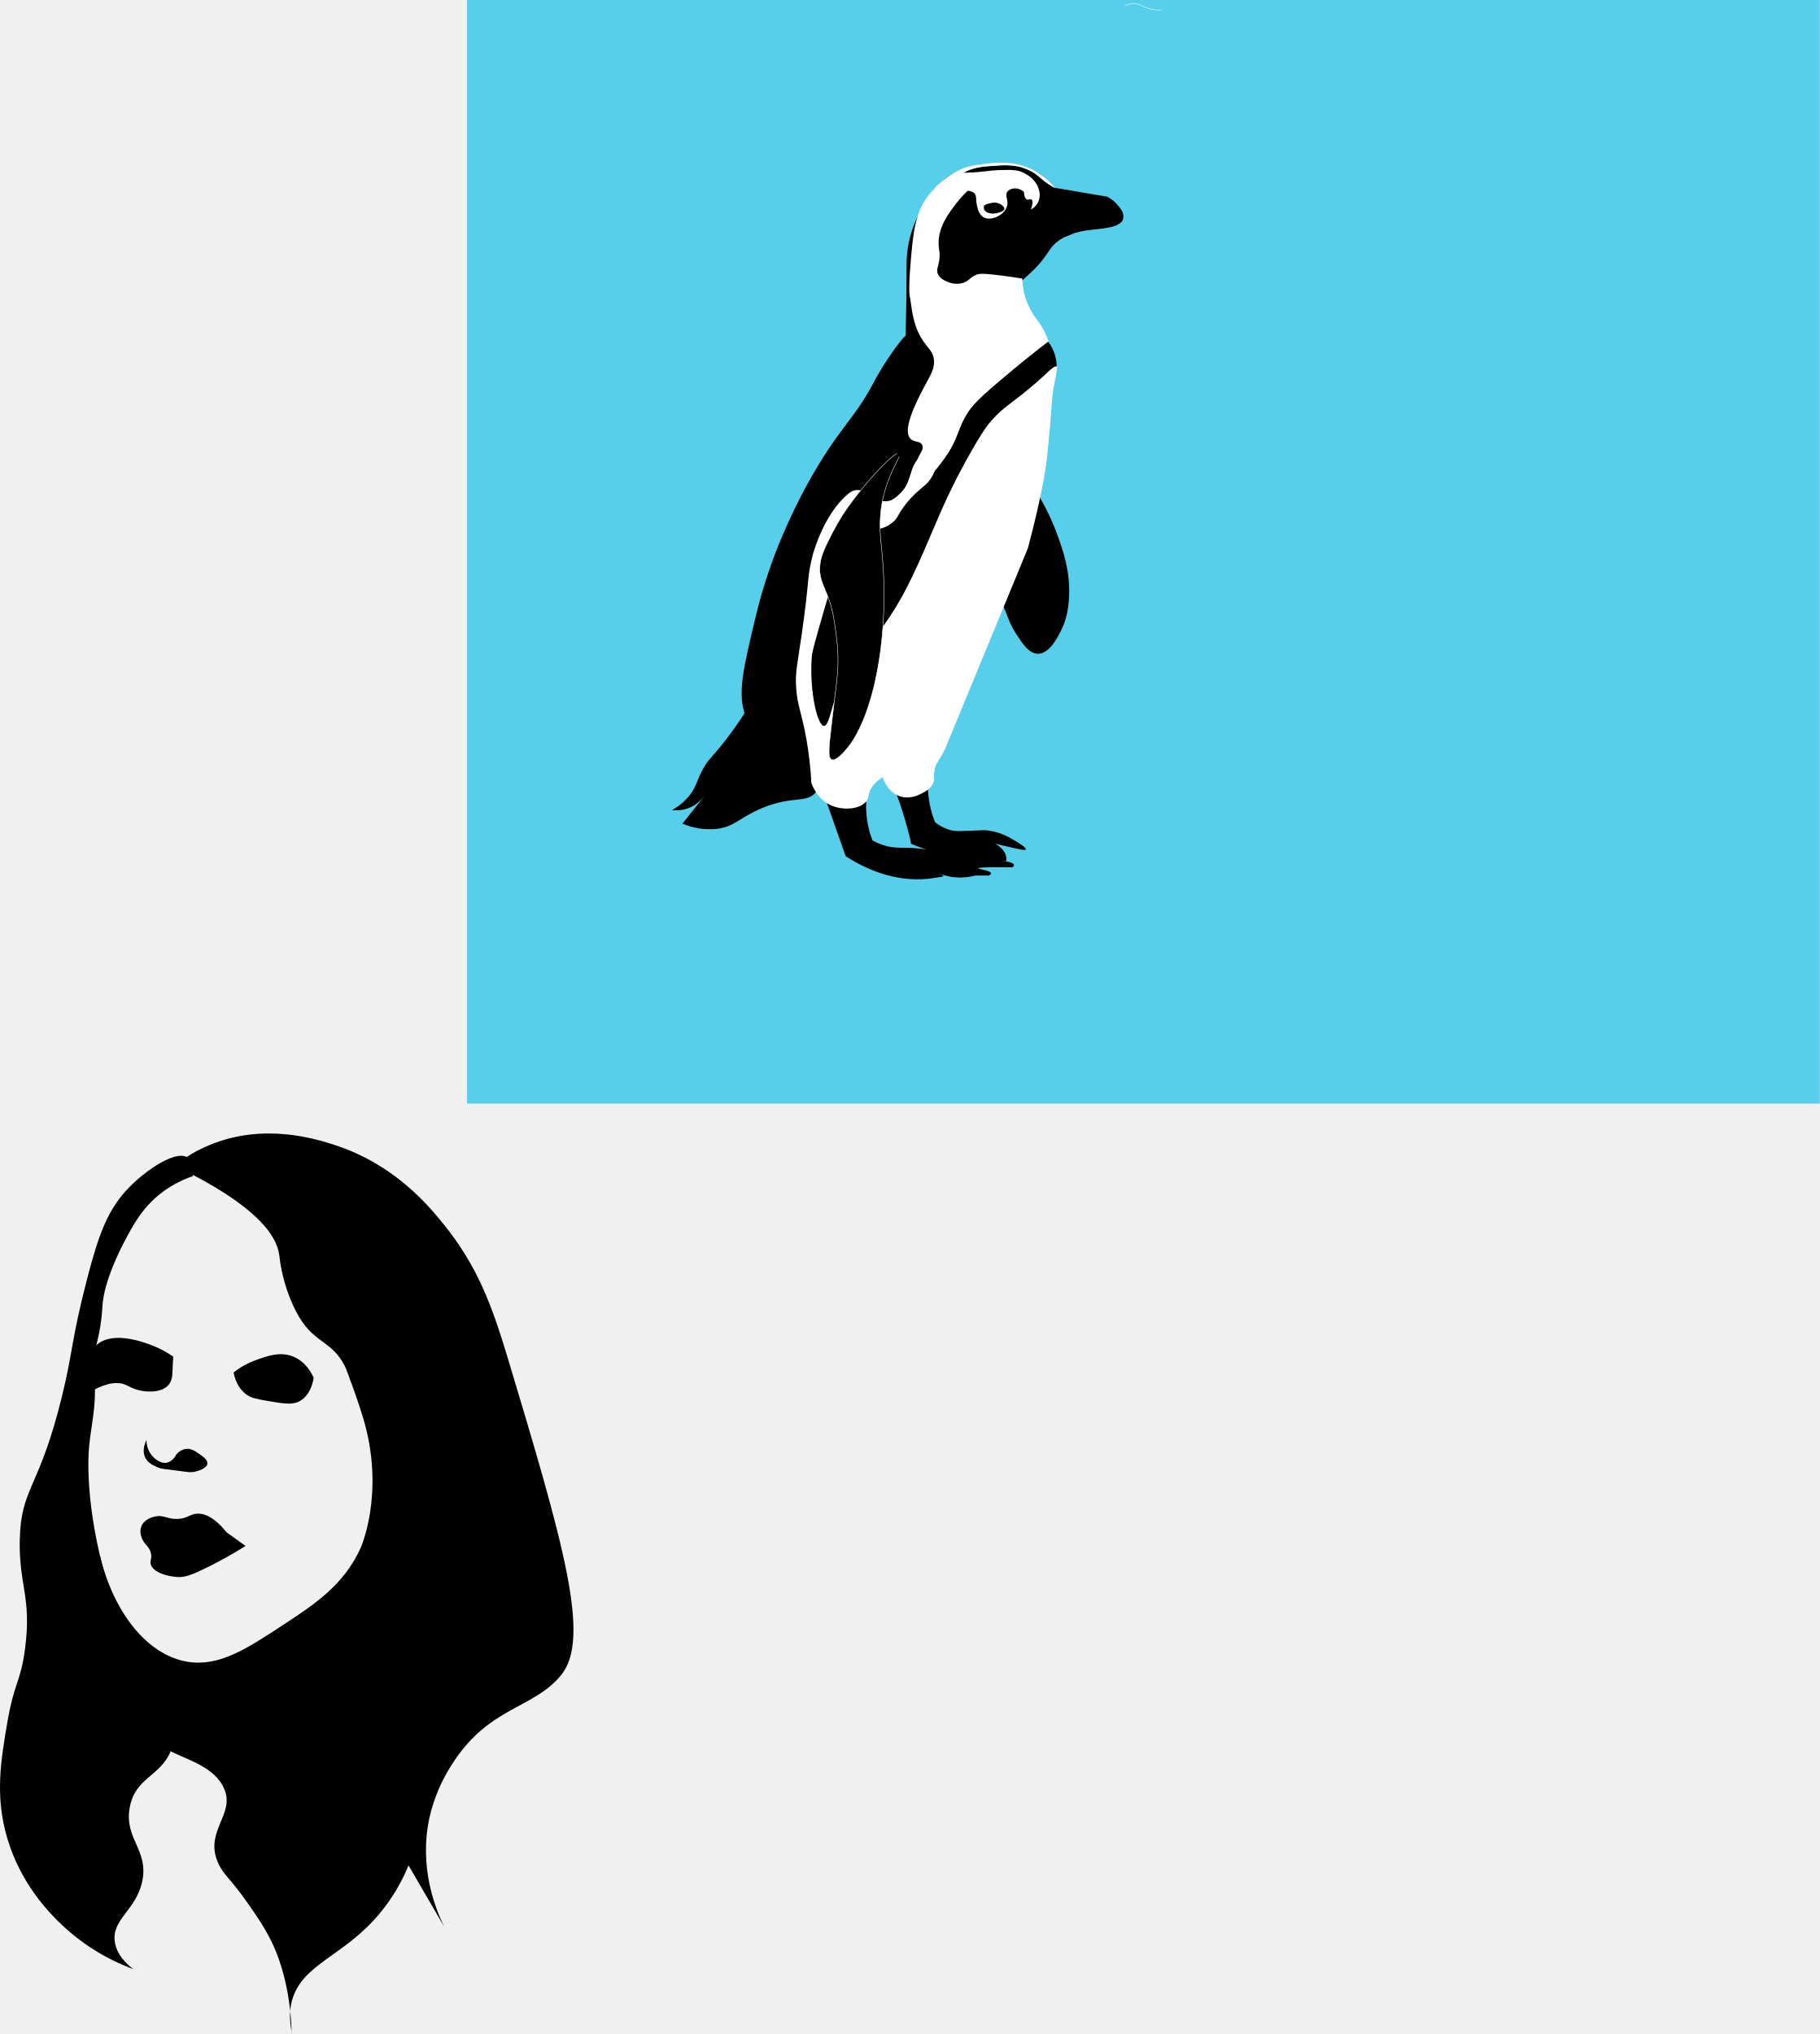
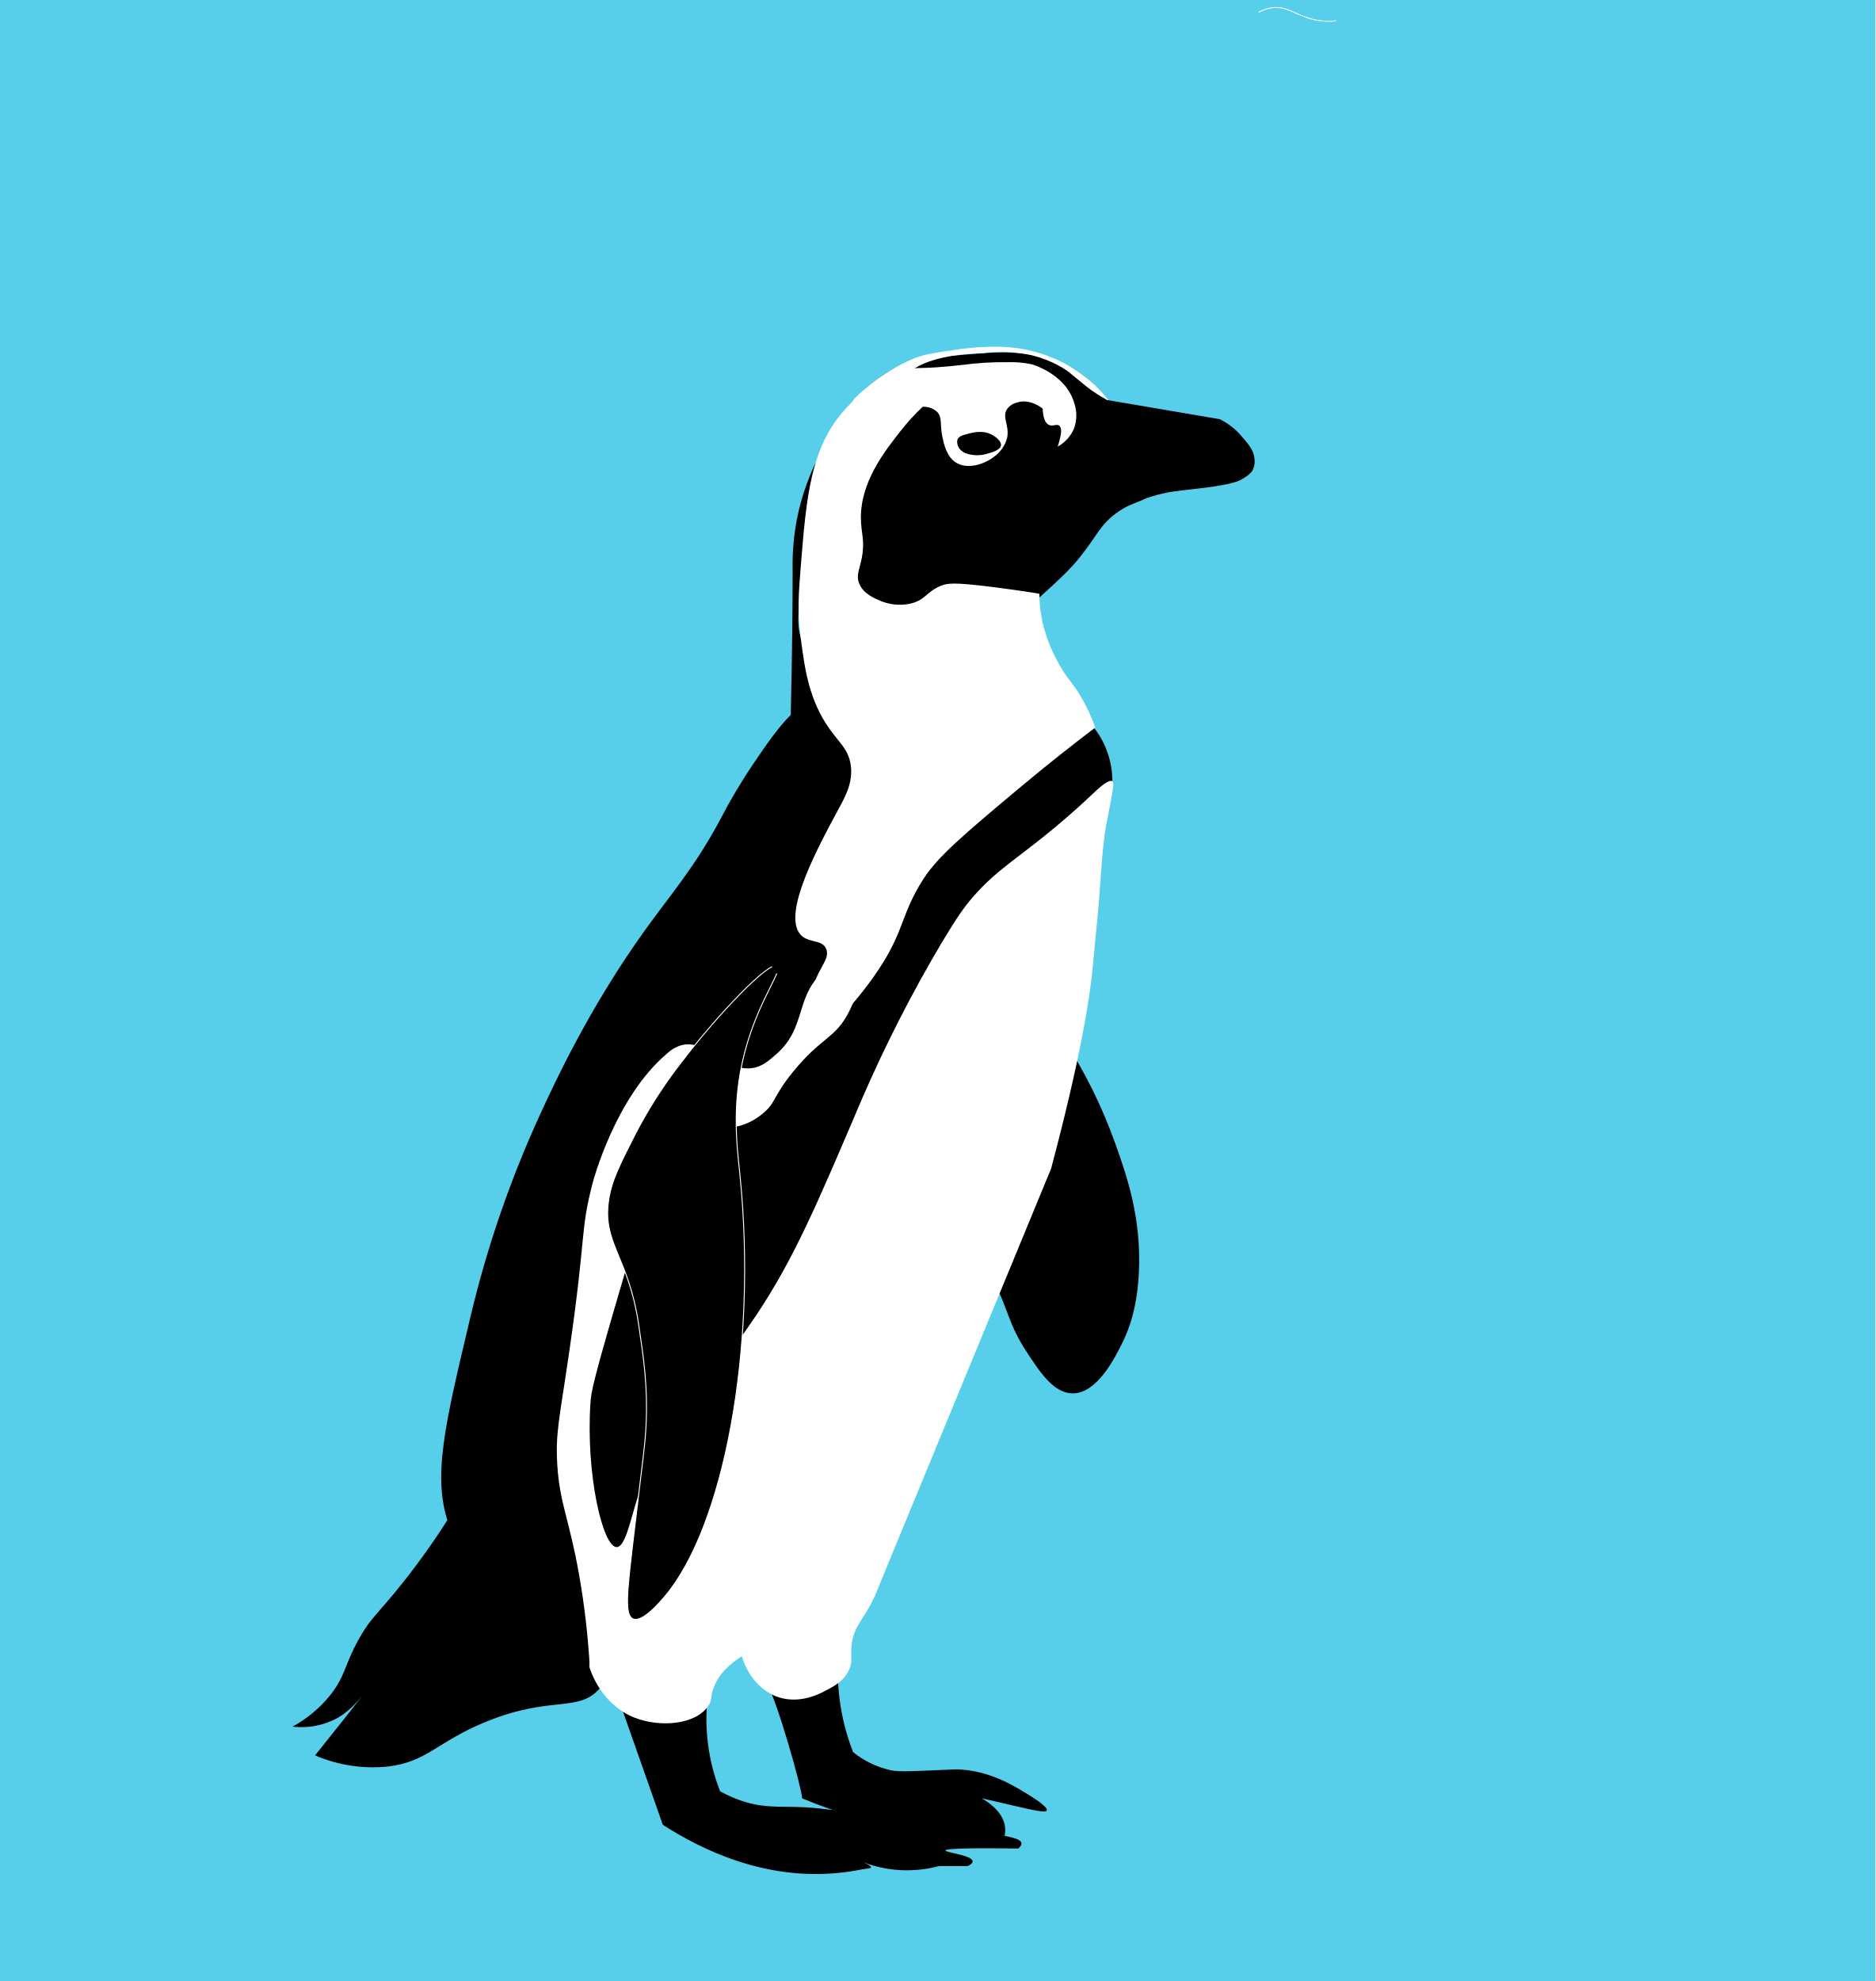
- <svg xmlns="http://www.w3.org/2000/svg" viewBox="0 0 1033.88 1155.55">
+ <svg xmlns="http://www.w3.org/2000/svg" viewBox="0 0 500 528.06">
  <defs>
    <style>.cls-1{fill:#57ceea;}.cls-2{fill:#fff;}.cls-3,.cls-5{fill:none;}.cls-3{stroke:#000;}.cls-3,.cls-4,.cls-5{stroke-miterlimit:10;}.cls-4,.cls-5{stroke:#fff;stroke-width:0.25px;}</style>
  </defs>
-   <g id="Layer_6" data-name="Layer 6">
-     <path d="M-246.94,862c7.59,31.71,26.38,56.39,49.64,60.3,18,3,33.59-7.22,54.43-20.9,18.07-11.86,34.38-22.56,44-43.63,0,0,13.84-30.41,2-72.14-.71-2.5-3.95-13.15-8.8-25.9-1.12-3-1.68-4.44-2-5.12-7.84-15.66-18.29-12.55-28-31.56a92.76,92.76,0,0,1-9.35-31.57c-1.48-11.61-13.09-28.56-59.57-51.07a85.89,85.89,0,0,1,19.83-11.61c31.33-13.06,61.3-3.26,71.38,0,33.21,10.86,52.36,33.32,62,45.32,18.73,23.27,27,45.41,35.72,74.27C16.5,855.24,32.25,909.08,15,930-1,949.48-26.19,947.53-47.27,981.13a93.92,93.92,0,0,0-12.45,29.71c-6.21,28.46,3.62,52.24,8.3,61.89L-71.62,1038A104.29,104.29,0,0,1-88,1065.31c-20.71,24.83-44,28.4-49.84,49.51-2.67,9.73.35,19,0,19-.55,0,.47-23.13-9.14-47-4.47-11.14-11.4-20.67-15.35-26.43-10.55-15.35-14.67-16.84-17.87-24.73-6.91-17,9.58-26.61,4.15-40.44-5.22-13.32-21.29-17-32-22.69C-226.59,962.58-245.26,935.7-246.94,862Z" transform="translate(303.71 21.75)" />
-     <path d="M-194.15,646.45a62.9,62.9,0,0,0-15.83,8c-12.31,8.66-18,19.5-23.5,30-1.4,2.67-11.14,21.52-12,35.5a106.85,106.85,0,0,1-2,16c-.63,3.15-1.05,4.46-1.5,6.5a67.84,67.84,0,0,0-1,21c1,13.39-2,25.39-3,35.5-2.29,22.71,2.82,59.79,14.8,92.49,17.33,47.29,39.77,60.06,31.7,81-5.84,15.17-20.23,15.28-23.5,32.5-3.41,18,11.07,24.28,7,42.5-3.63,16.26-17.38,21.22-15.5,34,1,7,6.15,12.16,10.5,15.5a118.51,118.51,0,0,1-42.5-27c-5.77-5.72-21.34-21.51-29-47-7.27-24.19-3.73-44.8,0-66.5,3.89-22.62,7.47-22.42,10-41.5,3.88-29.17-3.61-36.26-3-62,.71-29.91,11-28.34,24-81.5,6.37-26.05,5.2-31.75,14.26-66.64,6.55-25.26,11.69-39.67,24.24-52.36,9.82-9.92,26.51-21.13,33-16.5C-194.12,638-193.86,642.66-194.15,646.45Z" transform="translate(303.71 21.75)" />
-     <path d="M-253.65,750.56a16.37,16.37,0,0,1,4.67-8.09c9.16-8.34,26.47-1.84,31.38,0a55.31,55.31,0,0,1,12.29,6.5c-.15,3.11-.31,6.21-.46,9.31-.06,3.83-1.38,5.83-2.21,6.79-4.25,4.91-14.65,4.59-21.28,1.41-1.81-.86-3.58-2.05-6.63-2.43a18.53,18.53,0,0,0-7.61.92c-7.14,2.1-9.12,5.25-10.81,4.5C-255.81,768.81-256.86,765.19-253.65,750.56Z" transform="translate(303.71 21.75)" />
-     <path d="M-171,758a43.92,43.92,0,0,1,12.5-7c6.25-2.24,13.84-5.2,21.5-2,6.84,2.86,10.2,9.09,11.51,12-.53,3.22-2.15,9.74-7.51,13-4.32,2.64-9.38,1.76-19.5,0-5.66-1-8.54-1.51-11.32-3.56C-169,766.56-170.51,760.54-171,758Z" transform="translate(303.71 21.75)" />
-     <path d="M-220.33,856.31c-3.23-3.31-4.44-7.69-3-11.1,1.73-4.08,6.6-5.16,7.76-5.41,4.91-1.09,6.57,1.51,12.47,1.38s7-2.7,11.27-3c3.76-.23,9.38,1.37,16.79,10.55l10.84,7.81c-8,5-15,8.73-20.14,11.34-11,5.55-14.71,6.6-18.74,6.3-5.69-.41-13.56-2.5-15-7.25-.58-1.91.92-3.64,0-6.75A10,10,0,0,0-220.33,856.31Z" transform="translate(303.71 21.75)" />
-     <path d="M-220.51,796.39a14.27,14.27,0,0,0,2.13,7.46c2,3.19,6.4,6.65,10.5,5.07a8.57,8.57,0,0,0,4.25-4.28,9,9,0,0,1,4.89-3.15c3.33-.71,6,1.18,8.31,2.83s4.71,3.36,4.54,5.39c-.27,3.13-6.61,4.55-7.25,4.68-2.27.49-3.45.21-9.21-.55-8.92-1.18-9.45-1-11.64-1.9-2.83-1.24-6.39-2.79-7.65-6.67S-221,797.38-220.51,796.39Z" transform="translate(303.71 21.75)" />
-   </g>
  <g id="Layer_13" data-name="Layer 13">
-     <rect class="cls-1" x="265.34" width="768.54" height="626.97" />
+     <rect class="cls-1" width="500" height="528.06" />
  </g>
  <g id="Layer_18" data-name="Layer 18">
-     <path d="M277.33,137.33c5.21-4.73,7.81-7.1,10.67-10.66,4.59-5.73,5.24-8.45,9.67-11.67,4.81-3.5,7.35-2.69,8.84-5.11,2.75-4.45-2.38-11.77-8.18-20.22-4.43-6.48-7.55-10.9-13.58-13.92a33.8,33.8,0,0,0-10.5-3c-5.51-.89-9.58-.58-16.5,0-8.57.72-12.85,1.08-16.5,2.5a36.24,36.24,0,0,0-14,10.25,47.75,47.75,0,0,0-11.5,26c-.86,7.1-2.94,24.25,9.25,35,10,8.83,24.76,9,34.25,5C264,149.49,268.43,145.44,277.33,137.33Z" transform="translate(303.71 21.75)" />
-     <path class="cls-2" d="M295.72,85.15c-.74-.39-1.9-1-3.26-1.89a30.75,30.75,0,0,1-2.92-2.08c-2-1.65-3.54-2.89-3.87-3.18-2.84-2.47-7.53-4.41-11.42-5.25a36.69,36.69,0,0,0-12.47-.32h0s-9-.07-15.65,2.82c-.53.23-1,.46-1,.46-1,.52-1.76,1.11-5.06,3-8.31,4.85-12.51,7.2-12.82,6.76s3.23-3.54,5.31-5.17a47.59,47.59,0,0,1,4.69-3.18,41.6,41.6,0,0,1,6.51-3.35c2.82-1.11,5.29-1.46,10.24-2.17a70,70,0,0,1,8.88-.88,47.4,47.4,0,0,1,8.75.38,38.33,38.33,0,0,1,15.63,6.07A37.09,37.09,0,0,1,295.72,85.15Z" transform="translate(303.71 21.75)" />
-     <path d="M219.15,98.3a63.74,63.74,0,0,0-6.65,18.2,64.68,64.68,0,0,0-1.17,13.67c0,9.85-.11,22.08-.5,38.66l8.1.48a32.86,32.86,0,0,0-1.76-12.48c-1.29-3.65-2.49-4.89-3.5-8-1.2-3.69-1-6.59,0-14.66,1.56-12.5,3.24-22.56,3.74-25.55Z" transform="translate(303.71 21.75)" />
-     <path d="M120,382.33A196.46,196.46,0,0,1,107.5,400c-6.88,8.66-8.6,9.36-11.83,15.17-3.86,6.93-3.57,9.87-7.67,15a33.4,33.4,0,0,1-10,8.33A20.07,20.07,0,0,0,90.33,436a22.19,22.19,0,0,0,6-5.5c.07.06-2.27,3.12-12.33,15.67a39.11,39.11,0,0,0,19.17,3c10.77-1.2,13.24-6.62,26.5-12,17.74-7.21,24.69-2.11,30.54-9.21s5.14-20.07,0-28c-6.07-9.31-18.76-12.46-35-16.5C123.05,383,121.27,382.59,120,382.33Z" transform="translate(303.71 21.75)" />
-     <path d="M296.58,186.51A23.23,23.23,0,0,0,292.25,173c-3.55-4.68-9.26-7.71-30.5-9.5-27.83-2.35-41.75-3.52-50.92,5.33-3.38,3.27-7.16,8.85-10.08,13.17A147.89,147.89,0,0,0,192,196.75c-6.7,12.57-13.09,19.78-20.25,29.75C157,247.11,147.88,266.87,144,275.33A288.92,288.92,0,0,0,125.5,329c-6.89,29.08-10.57,43.56-5.5,56.5,8.39,21.42,33.72,38.52,56.18,35.89S213,397.15,230,364.5C250.54,325.07,276.64,266.14,296.58,186.51Z" transform="translate(303.71 21.75)" />
-     <path d="M283.89,255.7A133.17,133.17,0,0,1,297.33,283c3.17,8.88,6.93,19.77,6.34,34-.41,9.79-2.66,15.58-4.34,19-1.92,3.92-6.71,13.67-13.33,13.67-5.13,0-8.93-5.89-12.67-11.67-5-7.79-4.41-11.5-10.22-21.67-3.48-6.09-5.09-7.19-6.26-9.51C253.32,299.83,255.89,286,283.89,255.7Z" transform="translate(303.71 21.75)" />
-     <path class="cls-2" d="M292.25,189c1.18-1.09,3.49-3.07,4.33-2.5.44.31.33,1.22-.41,5.24-.5,2.68-.74,4-.84,4.42-1.23,5.2-1.77,14.57-2.16,20.16-.43,6.07-1.15,12.11-1.67,18.17-.84,9.68-3.48,26-11.25,55.25q-23.55,57.06-47.08,114.12a42.47,42.47,0,0,0-8,2.27c-6.62,2.6-8.37,5.53-13.75,7.94-5.87,2.63-10.77,3.25-16,3.92-10,1.27-11.75-2.26-18.83,0-3.58,1.14-5,2.51-10,3.67a40.21,40.21,0,0,1-9.34,1,208.24,208.24,0,0,0-2.83-24.51c-2.59-14.78-5.21-19.18-5.83-29.34-.53-8.65.54-12.09,3.17-30.16,4.7-32.36,2.8-31.88,6.33-45.34,0,0,5.94-22.61,19.76-34.22a9.4,9.4,0,0,1,3.88-2.24c6.77-1.69,11.48,7.05,18.69,6.13,2.77-.35,4.58-2,6.74-3.89,7.62-6.8,5-14.71,11.68-21.2,2.73-2.64,7.2-6.15,9.25-4.91,2.39,1.45,1.24,9.18-1.81,15.12-3.6,7-7.34,6.62-14.86,15.88-5.59,6.89-4.47,8.27-8.33,11.33-7.36,5.84-13.21,2.22-20.33,5.67-5.81,2.81-7.76,8-16.67,38.33-8.13,27.64-8.47,29.94-8.67,33-1.24,18.91,3.27,38.32,7,38.34,2.1,0,3.45-6.13,5-11.34,6.58-22,17-27.7,32.34-50.66,10-15.07,16-29.16,28-57.34A370,370,0,0,1,251,229.67c4.19-7,6.1-9.65,8.28-12.17,7.15-8.29,13.05-10.77,26.05-22.17C288.41,192.64,290.82,190.37,292.25,189Z" transform="translate(303.71 21.75)" />
-     <path class="cls-2" d="M282,97.3a9.84,9.84,0,0,0,4.37-4.87,10.19,10.19,0,0,0,0-6.88c-2.29-7.61-11-10.11-11.34-10.21a27.57,27.57,0,0,0-6.53-.54,82.49,82.49,0,0,0-12.13.75c-11.69,1.28-11.15.4-14.6,1.21-8.38,2-13.77,7.71-16,10.12-9.71,10.31-10.77,23.63-12.32,43-.51,6.41-.88,11.39,0,18.17,1.1,8.41,2.18,16.8,7.84,24.67,2.61,3.63,4.85,5.29,5.5,9.25.78,4.79-1.47,8.69-3.25,12-5.54,10.26-14.88,27.55-10.25,33.25,2.11,2.6,5.9,1.26,7,4,1.23,3.11-3.13,5.63-3.76,12.21-.24,2.46-.13,7.33,2,8.25,3.79,1.64,12.25-10.09,14-12.5,8.91-12.36,7.17-16.56,13.75-26.75,3.77-5.84,10.81-11.81,24.75-23.5,8.55-7.18,15.86-12.86,21-16.75a48.5,48.5,0,0,0-4-8.5c-2.17-3.64-2.88-3.74-5-7.25a41.84,41.84,0,0,1-5-12,36.22,36.22,0,0,1-.92-7.92c-5.12-.83-9.49-1.42-12.83-1.83-10-1.24-11.71-1-13.5-.25-3.86,1.6-4.1,3.9-8.27,4.77a13.45,13.45,0,0,1-7.73-.77c-1.56-.64-4.7-1.92-5.75-4.75-.79-2.13.15-3.64.75-6.75.88-4.65-.21-6.56-.25-10.5-.11-9.79,6.41-18,10.75-23.5A57.56,57.56,0,0,1,246,86.68a5.31,5.31,0,0,1,3.87,1.37c1.43,1.51.69,3.37,1.38,6.63.39,1.87,1.11,5.28,3.62,6.87,3.05,1.93,7.61.49,10.25-1.62a8.92,8.92,0,0,0,3.38-4.88c.75-3.36-1.45-5.54,0-7.75a4.62,4.62,0,0,1,2.62-1.75c3.46-1.12,6.56,1.37,6.88,1.63.08,1.83.44,3.78,1.68,4.34,1,.47,2-.33,2.69.16S283.25,93.46,282,97.3Z" transform="translate(303.71 21.75)" />
-     <path d="M166,434.21q5.36,15.23,10.72,30.46c10.53,6.78,27.21,14.79,46.83,12.83q3-.3,5.73-.85c1.76-.34,2.87-.27,2.94-.65s-1.54-1.19-3-1.73a32.42,32.42,0,0,0,9.65,2.4,33,33,0,0,0,11.5-1H258c.59-.28,1.35-.73,1.33-1.25,0-1.62-7.28-2.32-7.25-2.92s10-.67,19.42-.5c.75-.65.87-1.12.83-1.44-.17-1.2-3-1.86-10.95-2.93-3.45-.47-5.18-.7-8.13-1-8.35-.86-10.09-2-19.5-3.5-2.94-.49-7.3-.95-16-1.88-8.19-.87-13.07.44-20.12-2a35.8,35.8,0,0,1-5.63-2.5A52.58,52.58,0,0,1,188.63,431Z" transform="translate(303.71 21.75)" />
-     <path d="M255.25,95.5c.35-1,1.51-1.28,2.8-1.61,1.47-.39,4.33-1.13,6.83.49.41.26,2.17,1.4,2,2.62s-2.53,1.91-3.94,2.27a9,9,0,0,1-4.81,0A4.06,4.06,0,0,1,255.94,98,3,3,0,0,1,255.25,95.5Z" transform="translate(303.71 21.75)" />
-     <path class="cls-3" d="M155.67,465" transform="translate(303.71 21.75)" />
-     <path d="M203.38,423.37l1.31,4.13c2.65,4.72,8.93,26.8,9.19,30.12a111.09,111.09,0,0,0,12.88,4.55A29.26,29.26,0,0,0,230,463c17.46,2.17-2.13.4,21.31,2.91,6.46.7,12.06,1.27,16.55,1.72a7.54,7.54,0,0,0,0-3c-.88-4.11-5.36-6.61-6.77-7.4s-2.6-1.57-3.95-2.28h0c-2.1-1.26-5.11-.56-5.18,0,0,.31.83.6,17.88,4.53,6,1.38,8.95,2.05,9.25,1.38.41-1-4.16-3.76-5.57-4.63-3.82-2.34-10-6-18.18-6.34-1.06,0-.23,0-6.48.26s-9.25.41-11.25,0a24.3,24.3,0,0,1-10.15-4.84,58.28,58.28,0,0,1-2.28-7.1,59.55,59.55,0,0,1-1.81-14.59c-.92.05-1.85.1-2.78.13A141.06,141.06,0,0,1,203.38,423.37Z" transform="translate(303.71 21.75)" />
-     <path class="cls-2" d="M157.16,422.68c.38,1.23,3.26,10.05,12.17,13.49,6.72,2.58,16.12,1.84,19.5-3.17,1.25-1.85.38-2.35,1.6-5.25,3.22-7.71,11.06-8.34,11.49-13.05.24-2.62-1.92-4.85-3.42-6.2-8.54-7.71-28.56-9.85-37.33,1.25C157.73,414.1,157.16,419.31,157.16,422.68Z" transform="translate(303.71 21.75)" />
-     <path class="cls-2" d="M197.22,412c-1.31,7.16,3,16.47,10.66,18.76,5.58,1.66,10.71-1,12.42-1.94,1.89-1,4.63-2.37,6-5.31,1.11-2.31.47-3.64.73-6.5.5-5.43,3.37-7,6.11-13.13a36.75,36.75,0,0,0,3-11.74c-8.34-17.76-11.92-20.87-13.65-20.38-4.16,1.18,1.5,23.49-8.17,29.08-4.51,2.61-10.13.2-14.31,5A12.79,12.79,0,0,0,197.22,412Z" transform="translate(303.71 21.75)" />
-     <path class="cls-4" d="M207.26,235.74c1.42,1.06-4.34,8.3-8,20.5-4.46,14.85-2.81,27.09-2,35,4.82,47.15-4.47,94.2-20,112.54-1.38,1.62-6,7.06-8.49,6-2.22-1-1.64-6.61,0-20.51,2.79-23.64,3.24-25.75,3.5-31.5.45-10-.64-17.33-2-26.5-2.68-18.08-9.66-21.49-8-33,.75-5.2,2.83-9.3,7-17.5a122.83,122.83,0,0,1,12.5-19.5C191.29,248.8,205.17,234.18,207.26,235.74Z" transform="translate(303.71 21.75)" />
-     <path d="M289.09,83.85,325.25,90A18.34,18.34,0,0,1,331,94.5c1.57,1.87,3.22,3.5,3.46,6a5.16,5.16,0,0,1-.64,3.37,7.1,7.1,0,0,1-2.32,1.87c-2.64,2.1-13.84,2.83-18.5,3.5a40.21,40.21,0,0,0-11.42,3.49Z" transform="translate(303.71 21.75)" />
-     <path class="cls-5" d="M356.22-16.21a17.43,17.43,0,0,1-6.48-.46c-4.43-1.16-6.65-3.55-10.66-3a10.56,10.56,0,0,0-3.5,1.19" transform="translate(303.71 21.75)" />
-     <path d="M205.27,234.42a8.33,8.33,0,0,0,2.4,3.89c.59.55,3.24-.54,2.72-1a7.76,7.76,0,0,1-2.22-3.65c-.2-.72-3.1.06-2.9.78Z" transform="translate(303.71 21.75)" />
+     <path d="M277.33,137.33c5.21-4.73,7.81-7.1,10.67-10.66,4.59-5.73,5.24-8.45,9.67-11.67,4.81-3.5,7.35-2.69,8.84-5.11,2.75-4.45-2.38-11.77-8.18-20.22-4.43-6.48-7.55-10.9-13.58-13.92a33.8,33.8,0,0,0-10.5-3c-5.51-.89-9.58-.58-16.5,0-8.57.72-12.85,1.08-16.5,2.5a36.24,36.24,0,0,0-14,10.25,47.75,47.75,0,0,0-11.5,26c-.86,7.1-2.94,24.25,9.25,35,10,8.83,24.76,9,34.25,5C264,149.49,268.43,145.44,277.33,137.33Z" transform="translate(0 21.75)" />
+     <path class="cls-2" d="M295.72,85.15c-.74-.39-1.9-1-3.26-1.89a30.75,30.75,0,0,1-2.92-2.08c-2-1.65-3.54-2.89-3.87-3.18-2.84-2.47-7.53-4.41-11.42-5.25a36.69,36.69,0,0,0-12.47-.32h0s-9-.07-15.65,2.82c-.53.23-1,.46-1,.46-1,.52-1.76,1.11-5.06,3-8.31,4.85-12.51,7.2-12.82,6.76s3.23-3.54,5.31-5.17a47.59,47.59,0,0,1,4.69-3.18,41.6,41.6,0,0,1,6.51-3.35c2.82-1.11,5.29-1.46,10.24-2.17a70,70,0,0,1,8.88-.88,47.4,47.4,0,0,1,8.75.38,38.33,38.33,0,0,1,15.63,6.07A37.09,37.09,0,0,1,295.72,85.15Z" transform="translate(0 21.75)" />
+     <path d="M219.15,98.3a63.74,63.74,0,0,0-6.65,18.2,64.68,64.68,0,0,0-1.17,13.67c0,9.85-.11,22.08-.5,38.66l8.1.48a32.86,32.86,0,0,0-1.76-12.48c-1.29-3.65-2.49-4.89-3.5-8-1.2-3.69-1-6.59,0-14.66,1.56-12.5,3.24-22.56,3.74-25.55Z" transform="translate(0 21.75)" />
+     <path d="M120,382.33A196.46,196.46,0,0,1,107.5,400c-6.88,8.66-8.6,9.36-11.83,15.17-3.86,6.93-3.57,9.87-7.67,15a33.4,33.4,0,0,1-10,8.33A20.07,20.07,0,0,0,90.33,436a22.19,22.19,0,0,0,6-5.5c.07.06-2.27,3.12-12.33,15.67a39.11,39.11,0,0,0,19.17,3c10.77-1.2,13.24-6.62,26.5-12,17.74-7.21,24.69-2.11,30.54-9.21s5.14-20.07,0-28c-6.07-9.31-18.76-12.46-35-16.5C123.05,383,121.27,382.59,120,382.33Z" transform="translate(0 21.75)" />
+     <path d="M296.58,186.51A23.23,23.23,0,0,0,292.25,173c-3.55-4.68-9.26-7.71-30.5-9.5-27.83-2.35-41.75-3.52-50.92,5.33-3.38,3.27-7.16,8.85-10.08,13.17A147.89,147.89,0,0,0,192,196.75c-6.7,12.57-13.09,19.78-20.25,29.75C157,247.11,147.88,266.87,144,275.33A288.92,288.92,0,0,0,125.5,329c-6.89,29.08-10.57,43.56-5.5,56.5,8.39,21.42,33.72,38.52,56.18,35.89S213,397.15,230,364.5C250.54,325.07,276.64,266.14,296.58,186.51Z" transform="translate(0 21.75)" />
+     <path d="M283.89,255.7A133.17,133.17,0,0,1,297.33,283c3.17,8.88,6.93,19.77,6.34,34-.41,9.79-2.66,15.58-4.34,19-1.92,3.92-6.71,13.67-13.33,13.67-5.13,0-8.93-5.89-12.67-11.67-5-7.79-4.41-11.5-10.22-21.67-3.48-6.09-5.09-7.19-6.26-9.51C253.32,299.83,255.89,286,283.89,255.7Z" transform="translate(0 21.75)" />
+     <path class="cls-2" d="M292.25,189c1.18-1.09,3.49-3.07,4.33-2.5.44.31.33,1.22-.41,5.24-.5,2.68-.74,4-.84,4.42-1.23,5.2-1.77,14.57-2.16,20.16-.43,6.07-1.15,12.11-1.67,18.17-.84,9.68-3.48,26-11.25,55.25q-23.55,57.06-47.08,114.12a42.47,42.47,0,0,0-8,2.27c-6.62,2.6-8.37,5.53-13.75,7.94-5.87,2.63-10.77,3.25-16,3.92-10,1.27-11.75-2.26-18.83,0-3.58,1.14-5,2.51-10,3.67a40.21,40.21,0,0,1-9.34,1,208.24,208.24,0,0,0-2.83-24.51c-2.59-14.78-5.21-19.18-5.83-29.34-.53-8.65.54-12.09,3.17-30.16,4.7-32.36,2.8-31.88,6.33-45.34,0,0,5.94-22.61,19.76-34.22a9.4,9.4,0,0,1,3.88-2.24c6.77-1.69,11.48,7.05,18.69,6.13,2.77-.35,4.58-2,6.74-3.89,7.62-6.8,5-14.71,11.68-21.2,2.73-2.64,7.2-6.15,9.25-4.91,2.39,1.45,1.24,9.18-1.81,15.12-3.6,7-7.34,6.62-14.86,15.88-5.59,6.89-4.47,8.27-8.33,11.33-7.36,5.84-13.21,2.22-20.33,5.67-5.81,2.81-7.76,8-16.67,38.33-8.13,27.64-8.47,29.94-8.67,33-1.24,18.91,3.27,38.32,7,38.34,2.1,0,3.45-6.13,5-11.34,6.58-22,17-27.7,32.34-50.66,10-15.07,16-29.16,28-57.34A370,370,0,0,1,251,229.67c4.19-7,6.1-9.65,8.28-12.17,7.15-8.29,13.05-10.77,26.05-22.17C288.41,192.64,290.82,190.37,292.25,189Z" transform="translate(0 21.75)" />
+     <path class="cls-2" d="M282,97.3a9.84,9.84,0,0,0,4.37-4.87,10.19,10.19,0,0,0,0-6.88c-2.29-7.61-11-10.11-11.34-10.21a27.57,27.57,0,0,0-6.53-.54,82.49,82.49,0,0,0-12.13.75c-11.69,1.28-11.15.4-14.6,1.21-8.38,2-13.77,7.71-16,10.12-9.71,10.31-10.77,23.63-12.32,43-.51,6.41-.88,11.39,0,18.17,1.1,8.41,2.18,16.8,7.84,24.67,2.61,3.63,4.85,5.29,5.5,9.25.78,4.79-1.47,8.69-3.25,12-5.54,10.26-14.88,27.55-10.25,33.25,2.11,2.6,5.9,1.26,7,4,1.23,3.11-3.13,5.63-3.76,12.21-.24,2.46-.13,7.33,2,8.25,3.79,1.64,12.25-10.09,14-12.5,8.91-12.36,7.17-16.56,13.75-26.75,3.77-5.84,10.81-11.81,24.75-23.5,8.55-7.18,15.86-12.86,21-16.75a48.5,48.5,0,0,0-4-8.5c-2.17-3.64-2.88-3.74-5-7.25a41.84,41.84,0,0,1-5-12,36.22,36.22,0,0,1-.92-7.92c-5.12-.83-9.49-1.42-12.83-1.83-10-1.24-11.71-1-13.5-.25-3.86,1.6-4.1,3.9-8.27,4.77a13.45,13.45,0,0,1-7.73-.77c-1.56-.64-4.7-1.92-5.75-4.75-.79-2.13.15-3.64.75-6.75.88-4.65-.21-6.56-.25-10.5-.11-9.79,6.41-18,10.75-23.5A57.56,57.56,0,0,1,246,86.68a5.31,5.31,0,0,1,3.87,1.37c1.43,1.51.69,3.37,1.38,6.63.39,1.87,1.11,5.28,3.62,6.87,3.05,1.93,7.61.49,10.25-1.62a8.92,8.92,0,0,0,3.38-4.88c.75-3.36-1.45-5.54,0-7.75a4.62,4.62,0,0,1,2.62-1.75c3.46-1.12,6.56,1.37,6.88,1.63.08,1.83.44,3.78,1.68,4.34,1,.47,2-.33,2.69.16S283.25,93.46,282,97.3Z" transform="translate(0 21.75)" />
+     <path d="M166,434.21q5.36,15.23,10.72,30.46c10.53,6.78,27.21,14.79,46.83,12.83q3-.3,5.73-.85c1.76-.34,2.87-.27,2.94-.65s-1.54-1.19-3-1.73a32.42,32.42,0,0,0,9.65,2.4,33,33,0,0,0,11.5-1H258c.59-.28,1.35-.73,1.33-1.25,0-1.62-7.28-2.32-7.25-2.92s10-.67,19.42-.5c.75-.65.87-1.12.83-1.44-.17-1.2-3-1.86-10.95-2.93-3.45-.47-5.18-.7-8.13-1-8.35-.86-10.09-2-19.5-3.5-2.94-.49-7.3-.95-16-1.88-8.19-.87-13.07.44-20.12-2a35.8,35.8,0,0,1-5.63-2.5A52.58,52.58,0,0,1,188.63,431Z" transform="translate(0 21.75)" />
+     <path d="M255.25,95.5c.35-1,1.51-1.28,2.8-1.61,1.47-.39,4.33-1.13,6.83.49.41.26,2.17,1.4,2,2.62s-2.53,1.91-3.94,2.27a9,9,0,0,1-4.81,0A4.06,4.06,0,0,1,255.94,98,3,3,0,0,1,255.25,95.5Z" transform="translate(0 21.75)" />
+     <path class="cls-3" d="M155.67,465" transform="translate(0 21.75)" />
+     <path d="M203.38,423.37l1.31,4.13c2.65,4.72,8.93,26.8,9.19,30.12a111.09,111.09,0,0,0,12.88,4.55A29.26,29.26,0,0,0,230,463c17.46,2.17-2.13.4,21.31,2.91,6.46.7,12.06,1.27,16.55,1.72a7.54,7.54,0,0,0,0-3c-.88-4.11-5.36-6.61-6.77-7.4s-2.6-1.57-3.95-2.28h0c-2.1-1.26-5.11-.56-5.18,0,0,.31.83.6,17.88,4.53,6,1.38,8.95,2.05,9.25,1.38.41-1-4.16-3.76-5.57-4.63-3.82-2.34-10-6-18.18-6.34-1.06,0-.23,0-6.48.26s-9.25.41-11.25,0a24.3,24.3,0,0,1-10.15-4.84,58.28,58.28,0,0,1-2.28-7.1,59.55,59.55,0,0,1-1.81-14.59c-.92.05-1.85.1-2.78.13A141.06,141.06,0,0,1,203.38,423.37Z" transform="translate(0 21.75)" />
+     <path class="cls-2" d="M157.16,422.68c.38,1.23,3.26,10.05,12.17,13.49,6.72,2.58,16.12,1.84,19.5-3.17,1.25-1.85.38-2.35,1.6-5.25,3.22-7.71,11.06-8.34,11.49-13.05.24-2.62-1.92-4.85-3.42-6.2-8.54-7.71-28.56-9.85-37.33,1.25C157.73,414.1,157.16,419.31,157.16,422.68Z" transform="translate(0 21.75)" />
+     <path class="cls-2" d="M197.22,412c-1.31,7.16,3,16.47,10.66,18.76,5.58,1.66,10.71-1,12.42-1.94,1.89-1,4.63-2.37,6-5.31,1.11-2.31.47-3.64.73-6.5.5-5.43,3.37-7,6.11-13.13a36.75,36.75,0,0,0,3-11.74c-8.34-17.76-11.92-20.87-13.65-20.38-4.16,1.18,1.5,23.49-8.17,29.08-4.51,2.61-10.13.2-14.31,5A12.79,12.79,0,0,0,197.22,412Z" transform="translate(0 21.75)" />
+     <path class="cls-4" d="M207.26,235.74c1.42,1.06-4.34,8.3-8,20.5-4.46,14.85-2.81,27.09-2,35,4.82,47.15-4.47,94.2-20,112.54-1.38,1.62-6,7.06-8.49,6-2.22-1-1.64-6.61,0-20.51,2.79-23.64,3.24-25.75,3.5-31.5.45-10-.64-17.33-2-26.5-2.68-18.08-9.66-21.49-8-33,.75-5.2,2.83-9.3,7-17.5a122.83,122.83,0,0,1,12.5-19.5C191.29,248.8,205.17,234.18,207.26,235.74Z" transform="translate(0 21.75)" />
+     <path d="M289.09,83.85,325.25,90A18.34,18.34,0,0,1,331,94.5c1.57,1.87,3.22,3.5,3.46,6a5.16,5.16,0,0,1-.64,3.37,7.1,7.1,0,0,1-2.32,1.87c-2.64,2.1-13.84,2.83-18.5,3.5a40.21,40.21,0,0,0-11.42,3.49Z" transform="translate(0 21.75)" />
+     <path class="cls-5" d="M356.22-16.21a17.43,17.43,0,0,1-6.48-.46c-4.43-1.16-6.65-3.55-10.66-3a10.56,10.56,0,0,0-3.5,1.19" transform="translate(0 21.75)" />
+     <path d="M205.27,234.42a8.33,8.33,0,0,0,2.4,3.89c.59.55,3.24-.54,2.72-1a7.76,7.76,0,0,1-2.22-3.65c-.2-.72-3.1.06-2.9.78Z" transform="translate(0 21.75)" />
  </g>
</svg>
